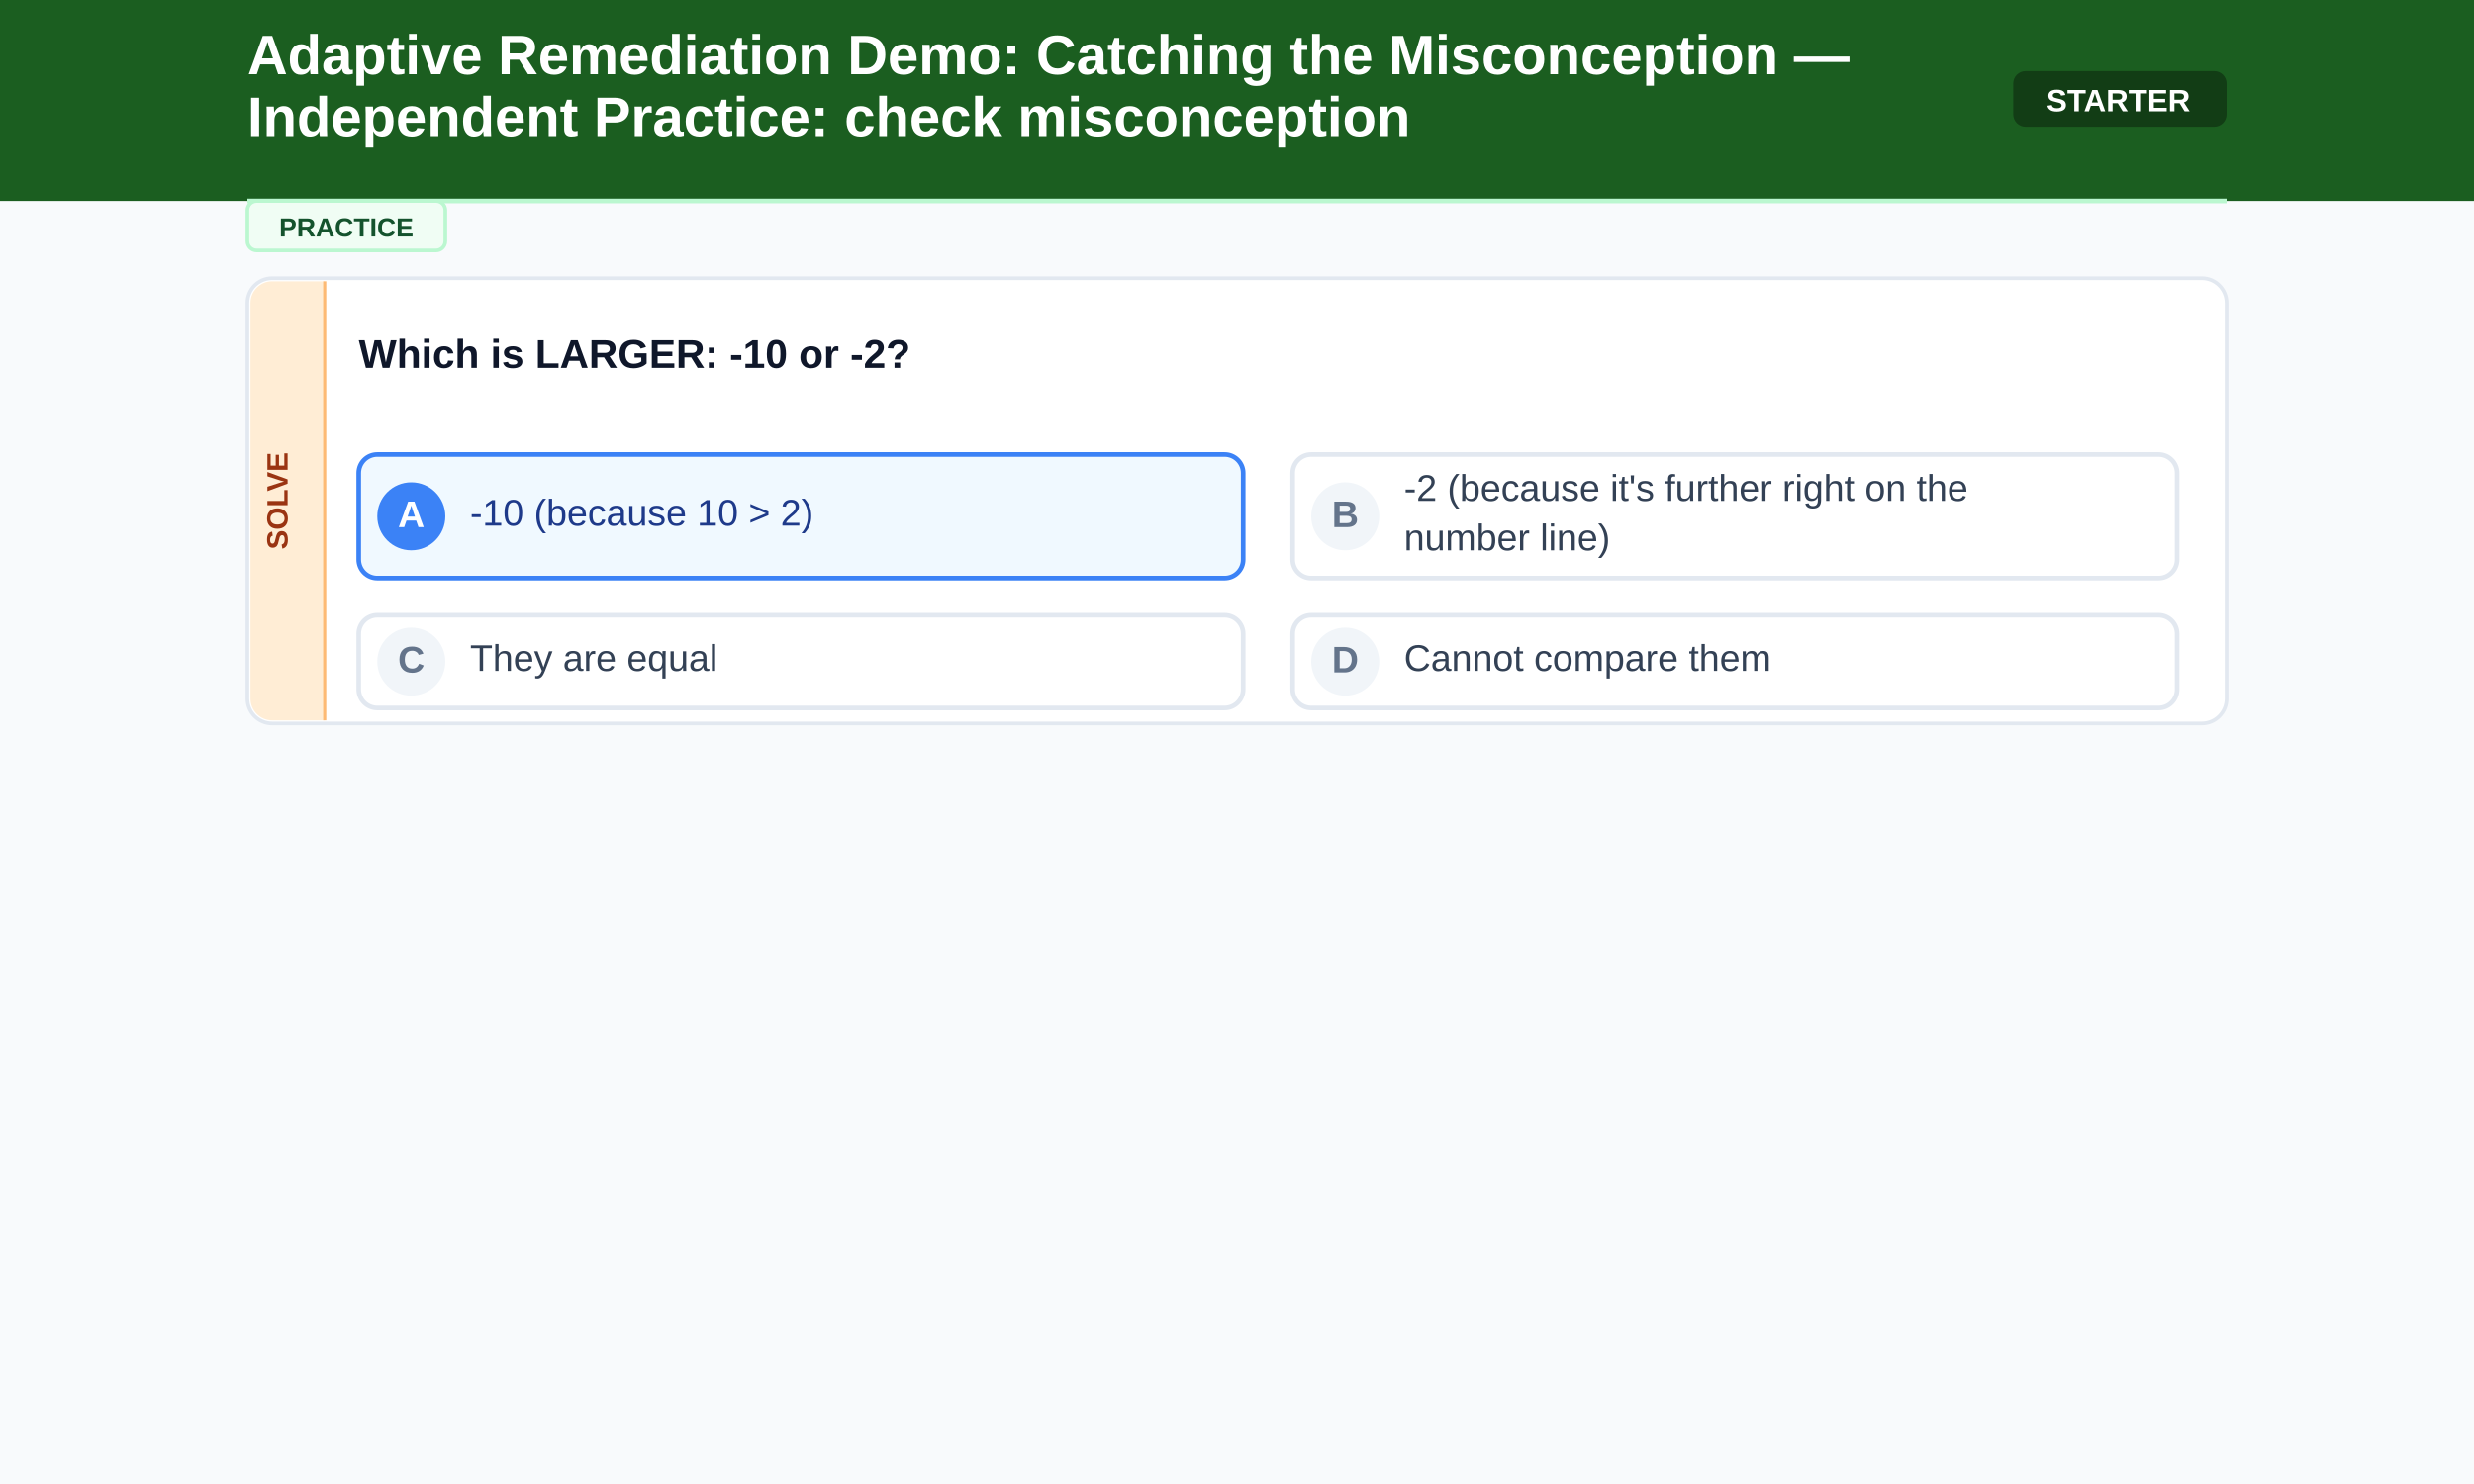
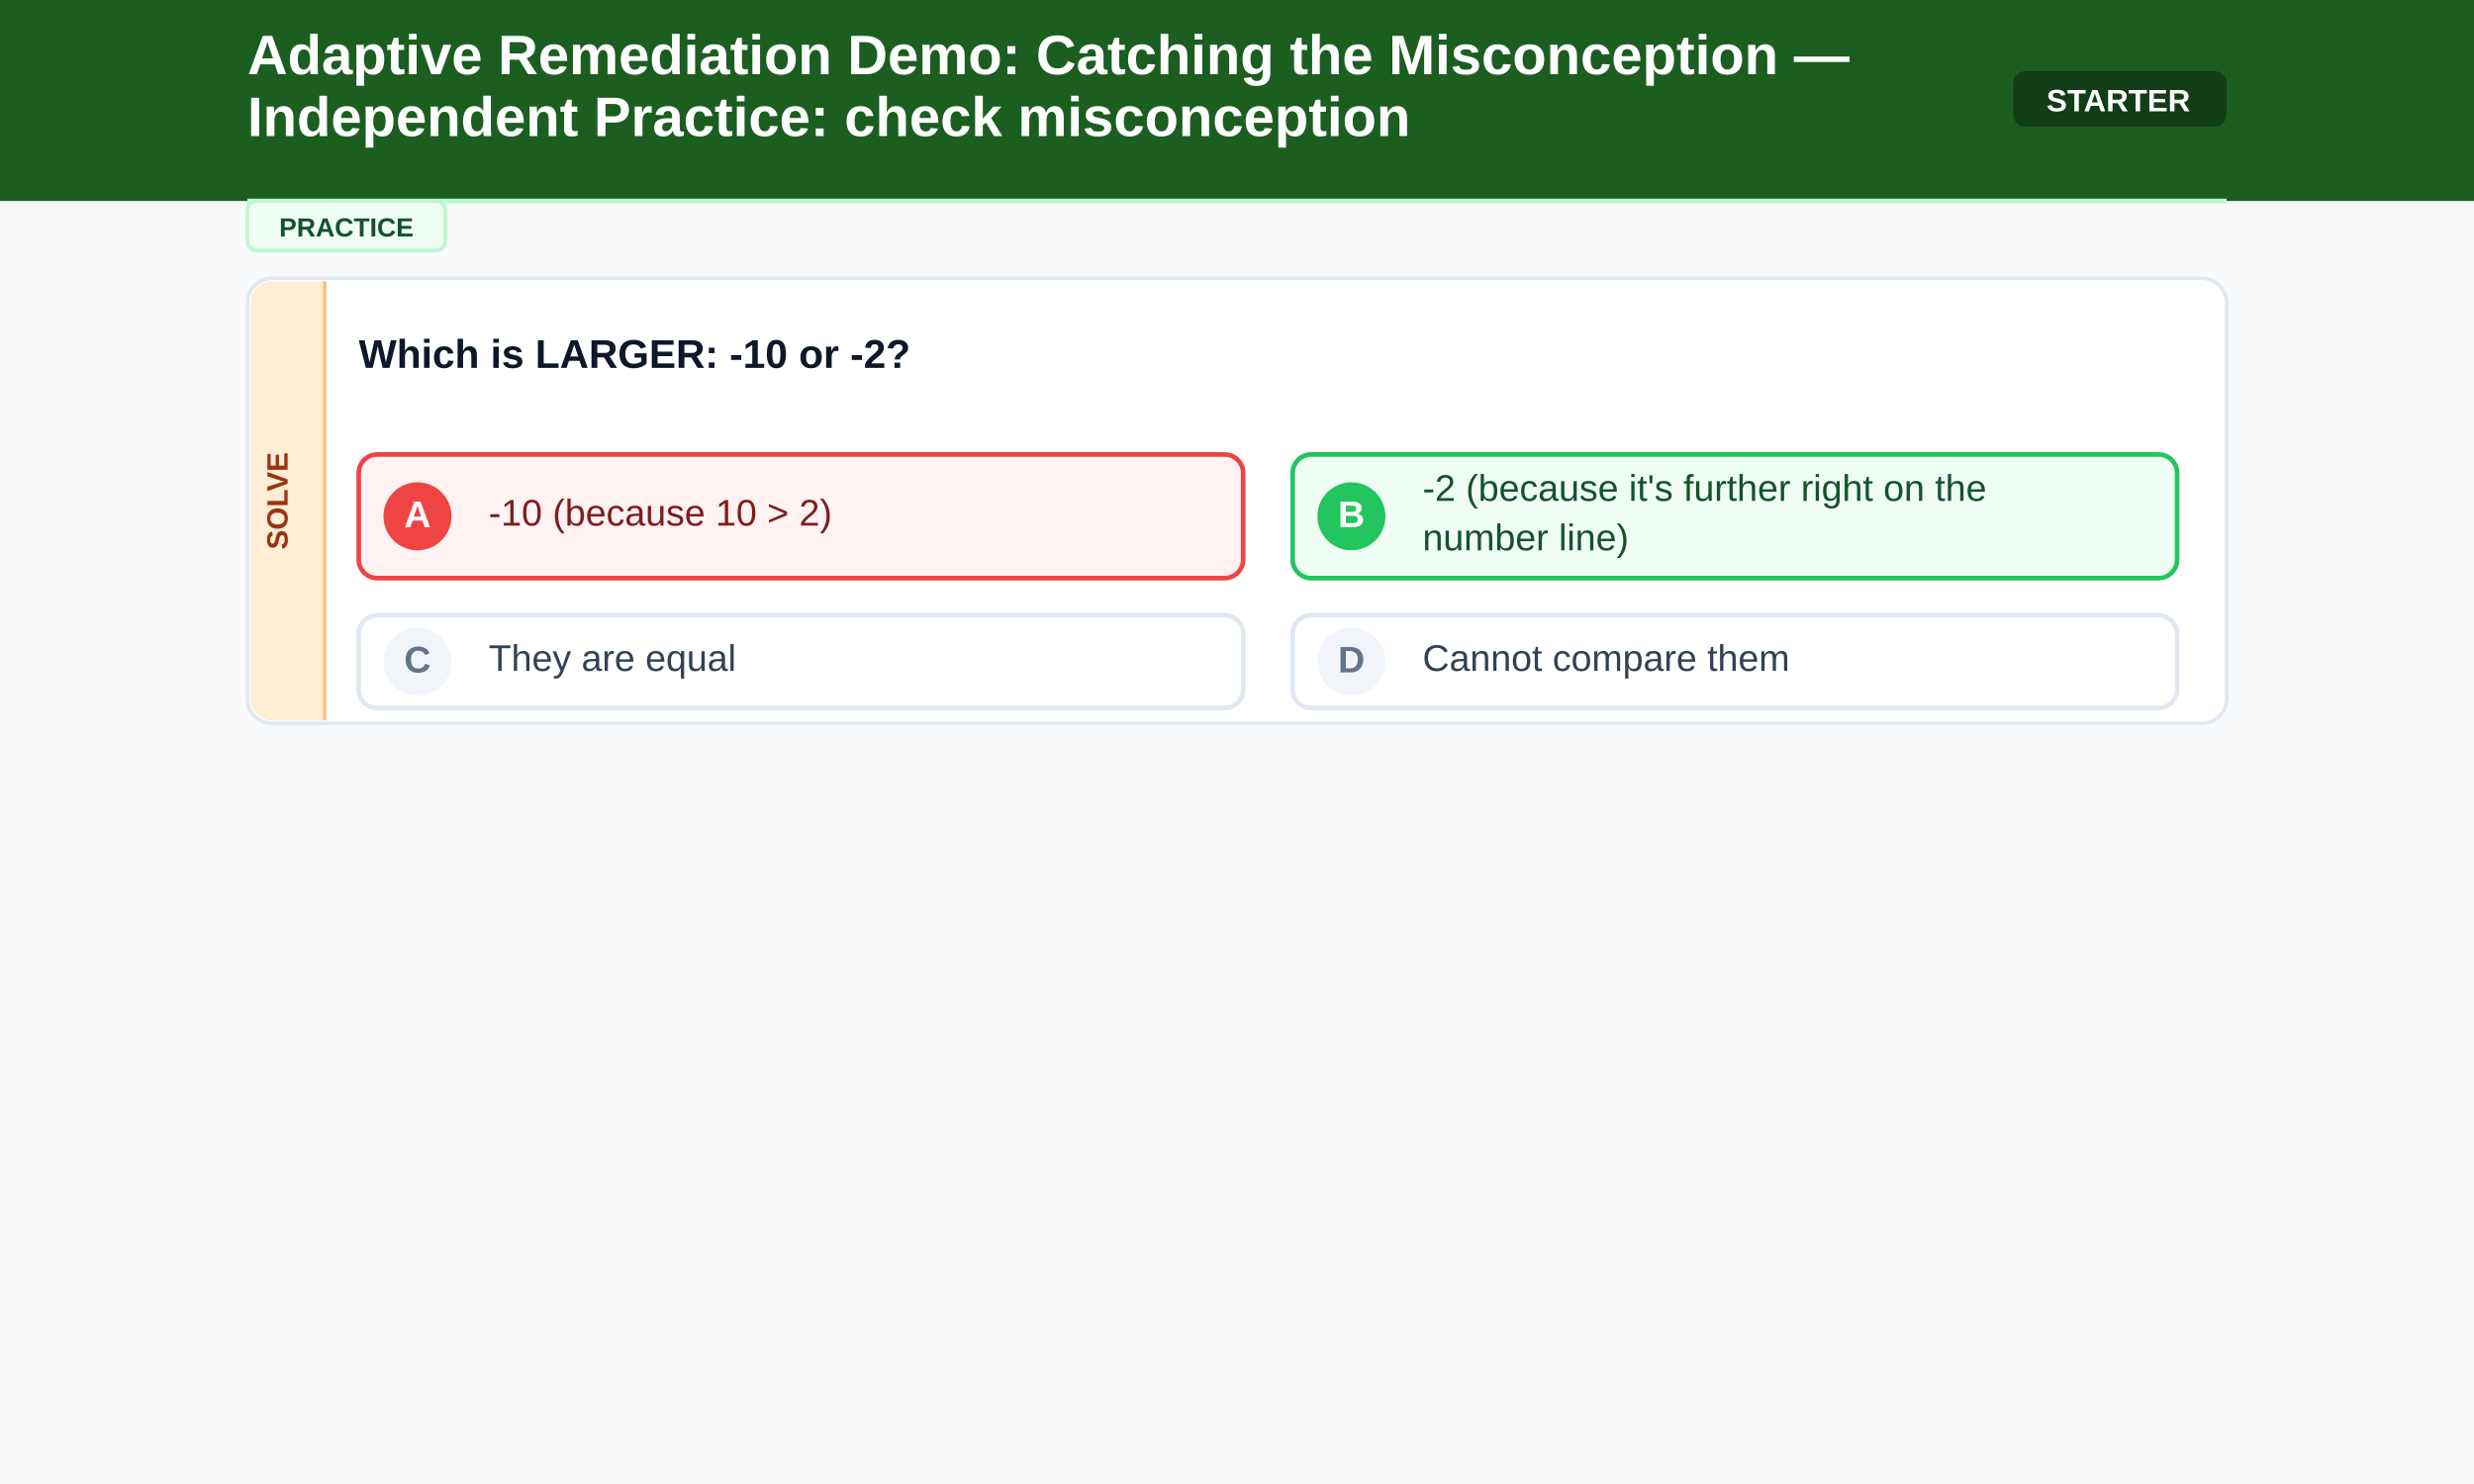
<svg xmlns="http://www.w3.org/2000/svg" width="800" height="480">
  <rect width="800" height="480" fill="#f8fafc" />
  <rect width="800" height="65" fill="#1B5E20" />
  <text x="80" y="24" font-family="Arial, sans-serif" font-size="18" font-weight="bold" fill="#FFFFFF" text-anchor="start">Adaptive Remediation Demo: Catching the Misconception —</text>
  <text x="80" y="44" font-family="Arial, sans-serif" font-size="18" font-weight="bold" fill="#FFFFFF" text-anchor="start">Independent Practice: check misconception</text>
  <rect x="651" y="23" width="69" height="18" rx="4" fill="#000000" opacity="0.35" />
  <text x="685" y="36" font-family="Arial, sans-serif" font-size="10" font-weight="bold" fill="#FFFFFF" text-anchor="middle">STARTER</text>
  <line x1="80" y1="65" x2="720" y2="65" stroke="#bbf7d0" stroke-width="1.5" />
  <rect x="80" y="65" width="64" height="16" rx="3" fill="#f0fdf4" stroke="#bbf7d0" stroke-width="1.2" />
  <text x="112" y="76.5" font-family="Arial, sans-serif" font-size="8.5" font-weight="bold" fill="#14532d" text-anchor="middle">PRACTICE</text>
  <rect x="80" y="90" width="640" height="144" rx="8" fill="#ffffff" stroke="#e2e8f0" stroke-width="1.2" />
  <path d="M 105 91 L 88 91 A 7 7 0 0 0 81 98 L 81 226 A 7 7 0 0 0 88 233 L 105 233 Z" fill="#ffedd5" />
  <line x1="105" y1="91" x2="105" y2="233" stroke="#fdba74" stroke-width="1" />
  <text x="93" y="162.0" font-family="Arial, sans-serif" font-size="9.5" font-weight="bold" fill="#9a3412" text-anchor="middle" transform="rotate(-90, 93, 162.0)">SOLVE</text>
  <text x="116" y="119" font-family="Arial, sans-serif" font-size="13" font-weight="bold" fill="#0f172a" text-anchor="start">Which is LARGER: -10 or -2?</text>
-   <rect x="116" y="147" width="286" height="40" rx="6" fill="#f0f9ff" stroke="#3b82f6" stroke-width="1.5" />
-   <circle cx="133" cy="167" r="11" fill="#3b82f6" />
-   <text x="133" y="170.5" font-family="Arial, sans-serif" font-size="12" font-weight="bold" fill="#ffffff" text-anchor="middle">A</text>
-   <text x="152" y="170" font-family="Arial, sans-serif" font-size="12" font-weight="normal" fill="#1e3a8a" text-anchor="start">-10 (because 10 &gt; 2)</text>
-   <rect x="418" y="147" width="286" height="40" rx="6" fill="#ffffff" stroke="#e2e8f0" stroke-width="1.5" />
-   <circle cx="435" cy="167" r="11" fill="#f1f5f9" />
-   <text x="435" y="170.5" font-family="Arial, sans-serif" font-size="12" font-weight="bold" fill="#64748b" text-anchor="middle">B</text>
-   <text x="454" y="162" font-family="Arial, sans-serif" font-size="12" font-weight="normal" fill="#334155" text-anchor="start">-2 (because it's further right on the</text>
-   <text x="454" y="178" font-family="Arial, sans-serif" font-size="12" font-weight="normal" fill="#334155" text-anchor="start">number line)</text>
+   <rect x="116" y="147" width="286" height="40" rx="6" fill="#fef2f2" stroke="#ef4444" stroke-width="1.5" />
+   <circle cx="135" cy="167" r="11" fill="#ef4444" />
+   <text x="135" y="170.5" font-family="Arial, sans-serif" font-size="12" font-weight="bold" fill="#ffffff" text-anchor="middle">A</text>
+   <text x="158" y="170" font-family="Arial, sans-serif" font-size="12" font-weight="normal" fill="#7f1d1d" text-anchor="start">-10 (because 10 &gt; 2)</text>
+   <rect x="418" y="147" width="286" height="40" rx="6" fill="#f0fdf4" stroke="#22c55e" stroke-width="1.5" />
+   <circle cx="437" cy="167" r="11" fill="#22c55e" />
+   <text x="437" y="170.5" font-family="Arial, sans-serif" font-size="12" font-weight="bold" fill="#ffffff" text-anchor="middle">B</text>
+   <text x="460" y="162" font-family="Arial, sans-serif" font-size="12" font-weight="normal" fill="#14532d" text-anchor="start">-2 (because it's further right on the</text>
+   <text x="460" y="178" font-family="Arial, sans-serif" font-size="12" font-weight="normal" fill="#14532d" text-anchor="start">number line)</text>
  <rect x="116" y="199" width="286" height="30" rx="6" fill="#ffffff" stroke="#e2e8f0" stroke-width="1.5" />
-   <circle cx="133" cy="214" r="11" fill="#f1f5f9" />
-   <text x="133" y="217.5" font-family="Arial, sans-serif" font-size="12" font-weight="bold" fill="#64748b" text-anchor="middle">C</text>
-   <text x="152" y="217" font-family="Arial, sans-serif" font-size="12" font-weight="normal" fill="#334155" text-anchor="start">They are equal</text>
+   <circle cx="135" cy="214" r="11" fill="#f1f5f9" />
+   <text x="135" y="217.5" font-family="Arial, sans-serif" font-size="12" font-weight="bold" fill="#64748b" text-anchor="middle">C</text>
+   <text x="158" y="217" font-family="Arial, sans-serif" font-size="12" font-weight="normal" fill="#334155" text-anchor="start">They are equal</text>
  <rect x="418" y="199" width="286" height="30" rx="6" fill="#ffffff" stroke="#e2e8f0" stroke-width="1.5" />
-   <circle cx="435" cy="214" r="11" fill="#f1f5f9" />
-   <text x="435" y="217.5" font-family="Arial, sans-serif" font-size="12" font-weight="bold" fill="#64748b" text-anchor="middle">D</text>
-   <text x="454" y="217" font-family="Arial, sans-serif" font-size="12" font-weight="normal" fill="#334155" text-anchor="start">Cannot compare them</text>
+   <circle cx="437" cy="214" r="11" fill="#f1f5f9" />
+   <text x="437" y="217.5" font-family="Arial, sans-serif" font-size="12" font-weight="bold" fill="#64748b" text-anchor="middle">D</text>
+   <text x="460" y="217" font-family="Arial, sans-serif" font-size="12" font-weight="normal" fill="#334155" text-anchor="start">Cannot compare them</text>
</svg>
